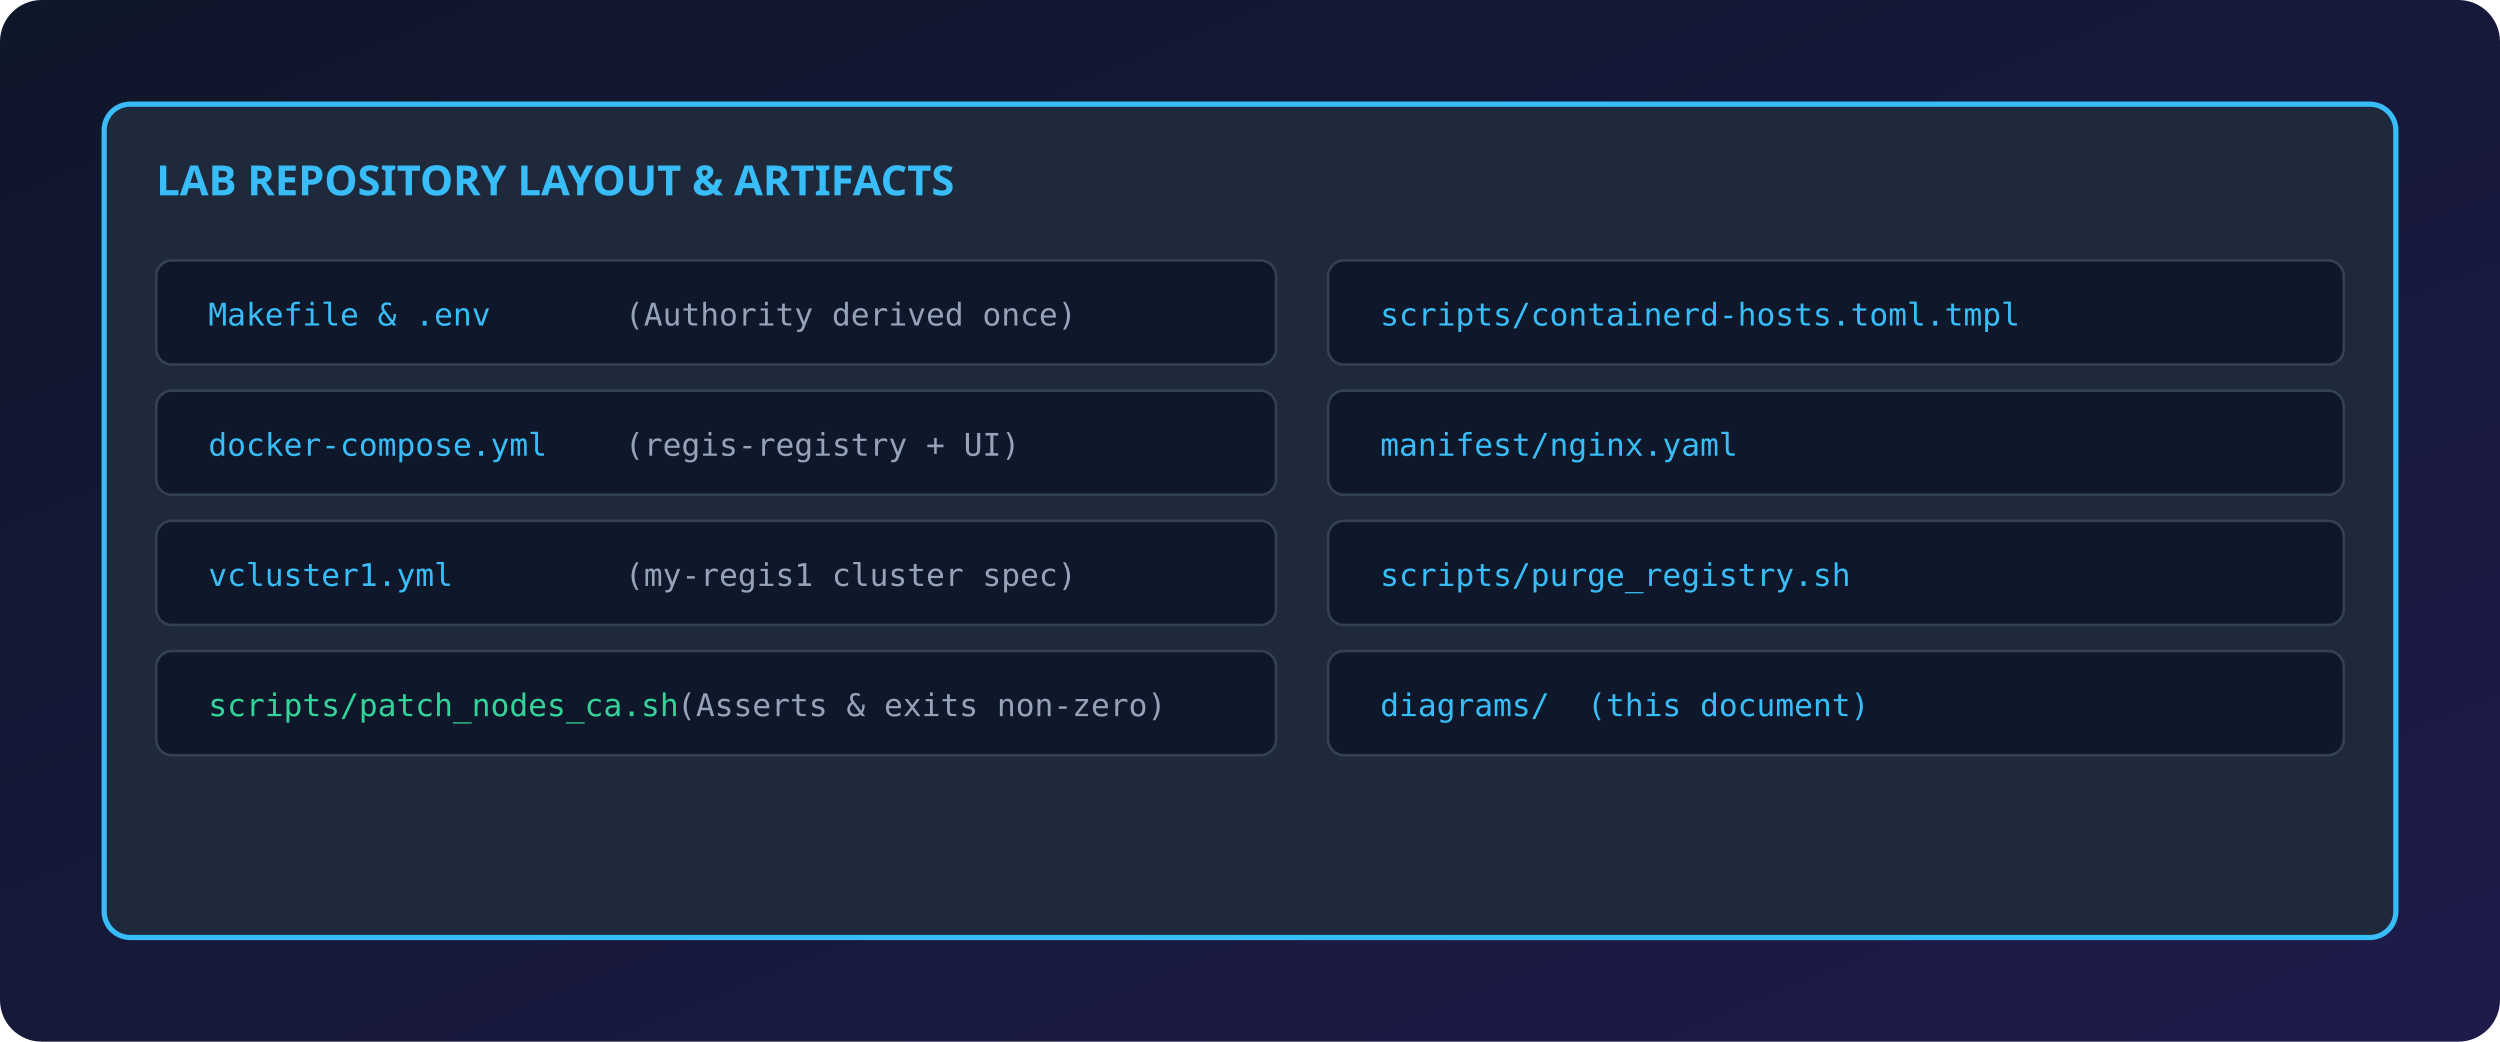
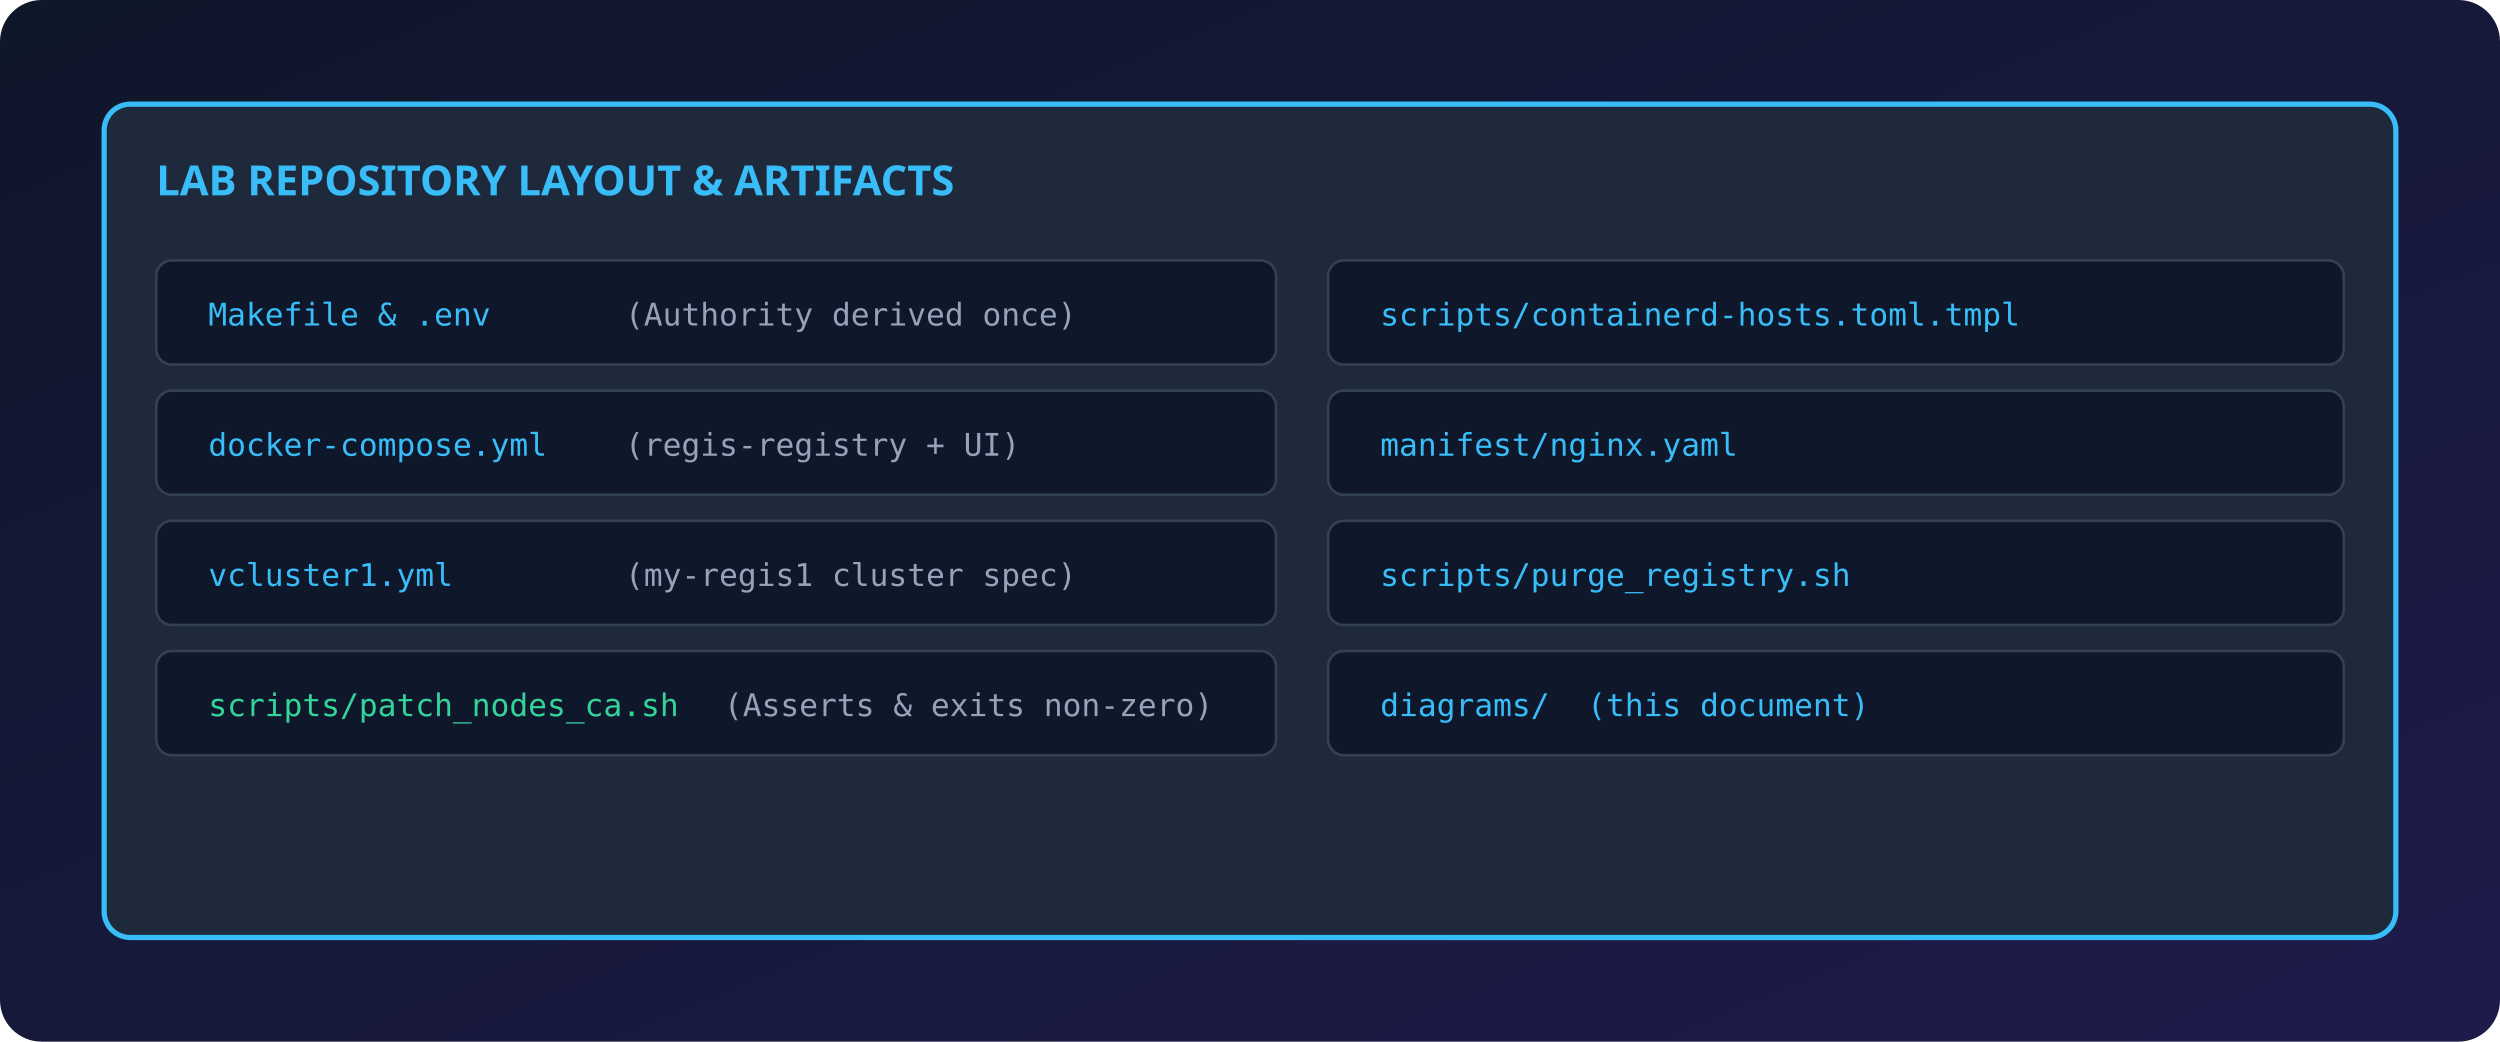
<svg xmlns="http://www.w3.org/2000/svg" viewBox="0 0 960 400" width="100%" height="100%">
  <defs>
    <linearGradient id="bg4" x1="0%" y1="0%" x2="100%" y2="100%">
      <stop offset="0%" stop-color="#0f172a" />
      <stop offset="100%" stop-color="#1e1b4b" />
    </linearGradient>
  </defs>
  <rect width="960" height="400" fill="url(#bg4)" rx="16" />
  <rect x="40" y="40" width="880" height="320" rx="10" fill="#1e293b" stroke="#38bdf8" stroke-width="2" />
  <text x="60" y="75" fill="#38bdf8" font-family="sans-serif" font-size="16" font-weight="bold">LAB REPOSITORY LAYOUT &amp; ARTIFACTS</text>
  <g font-family="monospace" font-size="12" fill="#e2e8f0">
    <rect x="60" y="100" width="430" height="40" rx="6" fill="#0f172a" stroke="#334155" />
    <text x="80" y="125" fill="#38bdf8">Makefile &amp; .env</text>
    <text x="240" y="125" fill="#94a3b8">(Authority derived once)</text>
    <rect x="60" y="150" width="430" height="40" rx="6" fill="#0f172a" stroke="#334155" />
    <text x="80" y="175" fill="#38bdf8">docker-compose.yml</text>
    <text x="240" y="175" fill="#94a3b8">(regis-registry + UI)</text>
    <rect x="60" y="200" width="430" height="40" rx="6" fill="#0f172a" stroke="#334155" />
    <text x="80" y="225" fill="#38bdf8">vcluster1.yml</text>
    <text x="240" y="225" fill="#94a3b8">(my-regis1 cluster spec)</text>
    <rect x="60" y="250" width="430" height="40" rx="6" fill="#0f172a" stroke="#334155" />
    <text x="80" y="275" fill="#34d399">scripts/patch_nodes_ca.sh</text>
-     <text x="260" y="275" fill="#94a3b8">(Asserts &amp; exits non-zero)</text>
+     <text x="278" y="275" fill="#94a3b8">(Asserts &amp; exits non-zero)</text>
    <rect x="510" y="100" width="390" height="40" rx="6" fill="#0f172a" stroke="#334155" />
    <text x="530" y="125" fill="#38bdf8">scripts/containerd-hosts.toml.tmpl</text>
    <rect x="510" y="150" width="390" height="40" rx="6" fill="#0f172a" stroke="#334155" />
    <text x="530" y="175" fill="#38bdf8">manifest/nginx.yaml</text>
    <rect x="510" y="200" width="390" height="40" rx="6" fill="#0f172a" stroke="#334155" />
    <text x="530" y="225" fill="#38bdf8">scripts/purge_registry.sh</text>
    <rect x="510" y="250" width="390" height="40" rx="6" fill="#0f172a" stroke="#334155" />
    <text x="530" y="275" fill="#38bdf8">diagrams/  (this document)</text>
  </g>
</svg>
